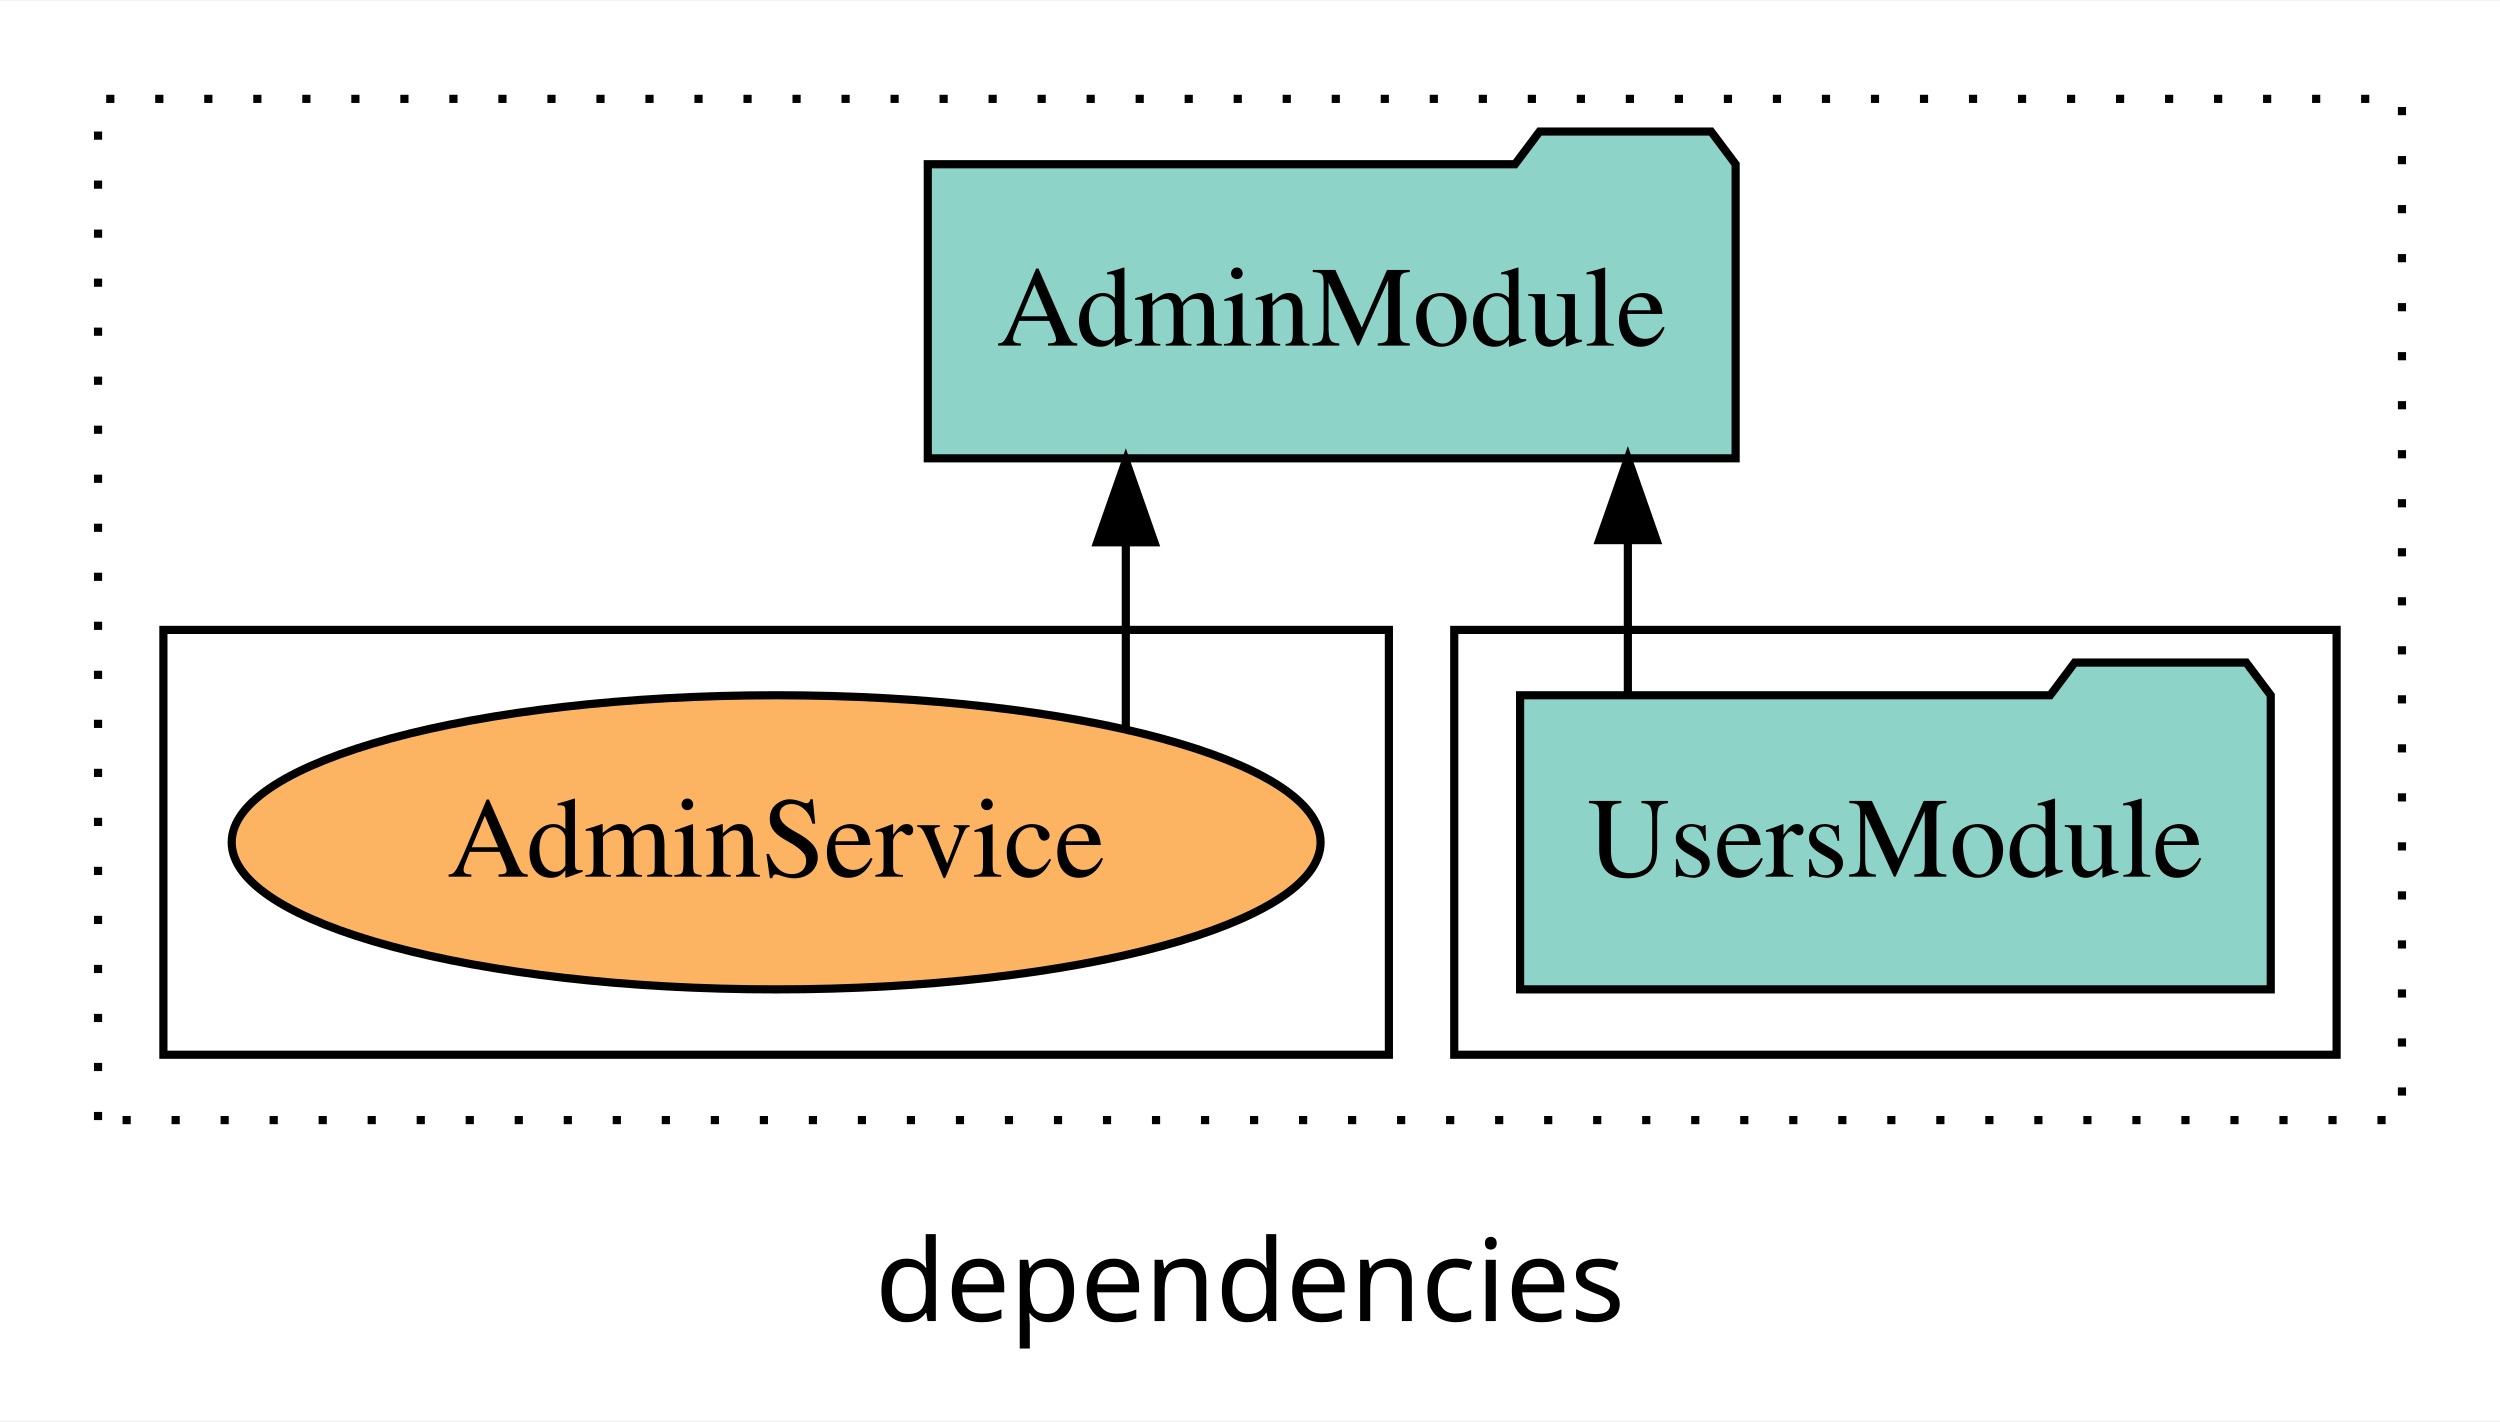
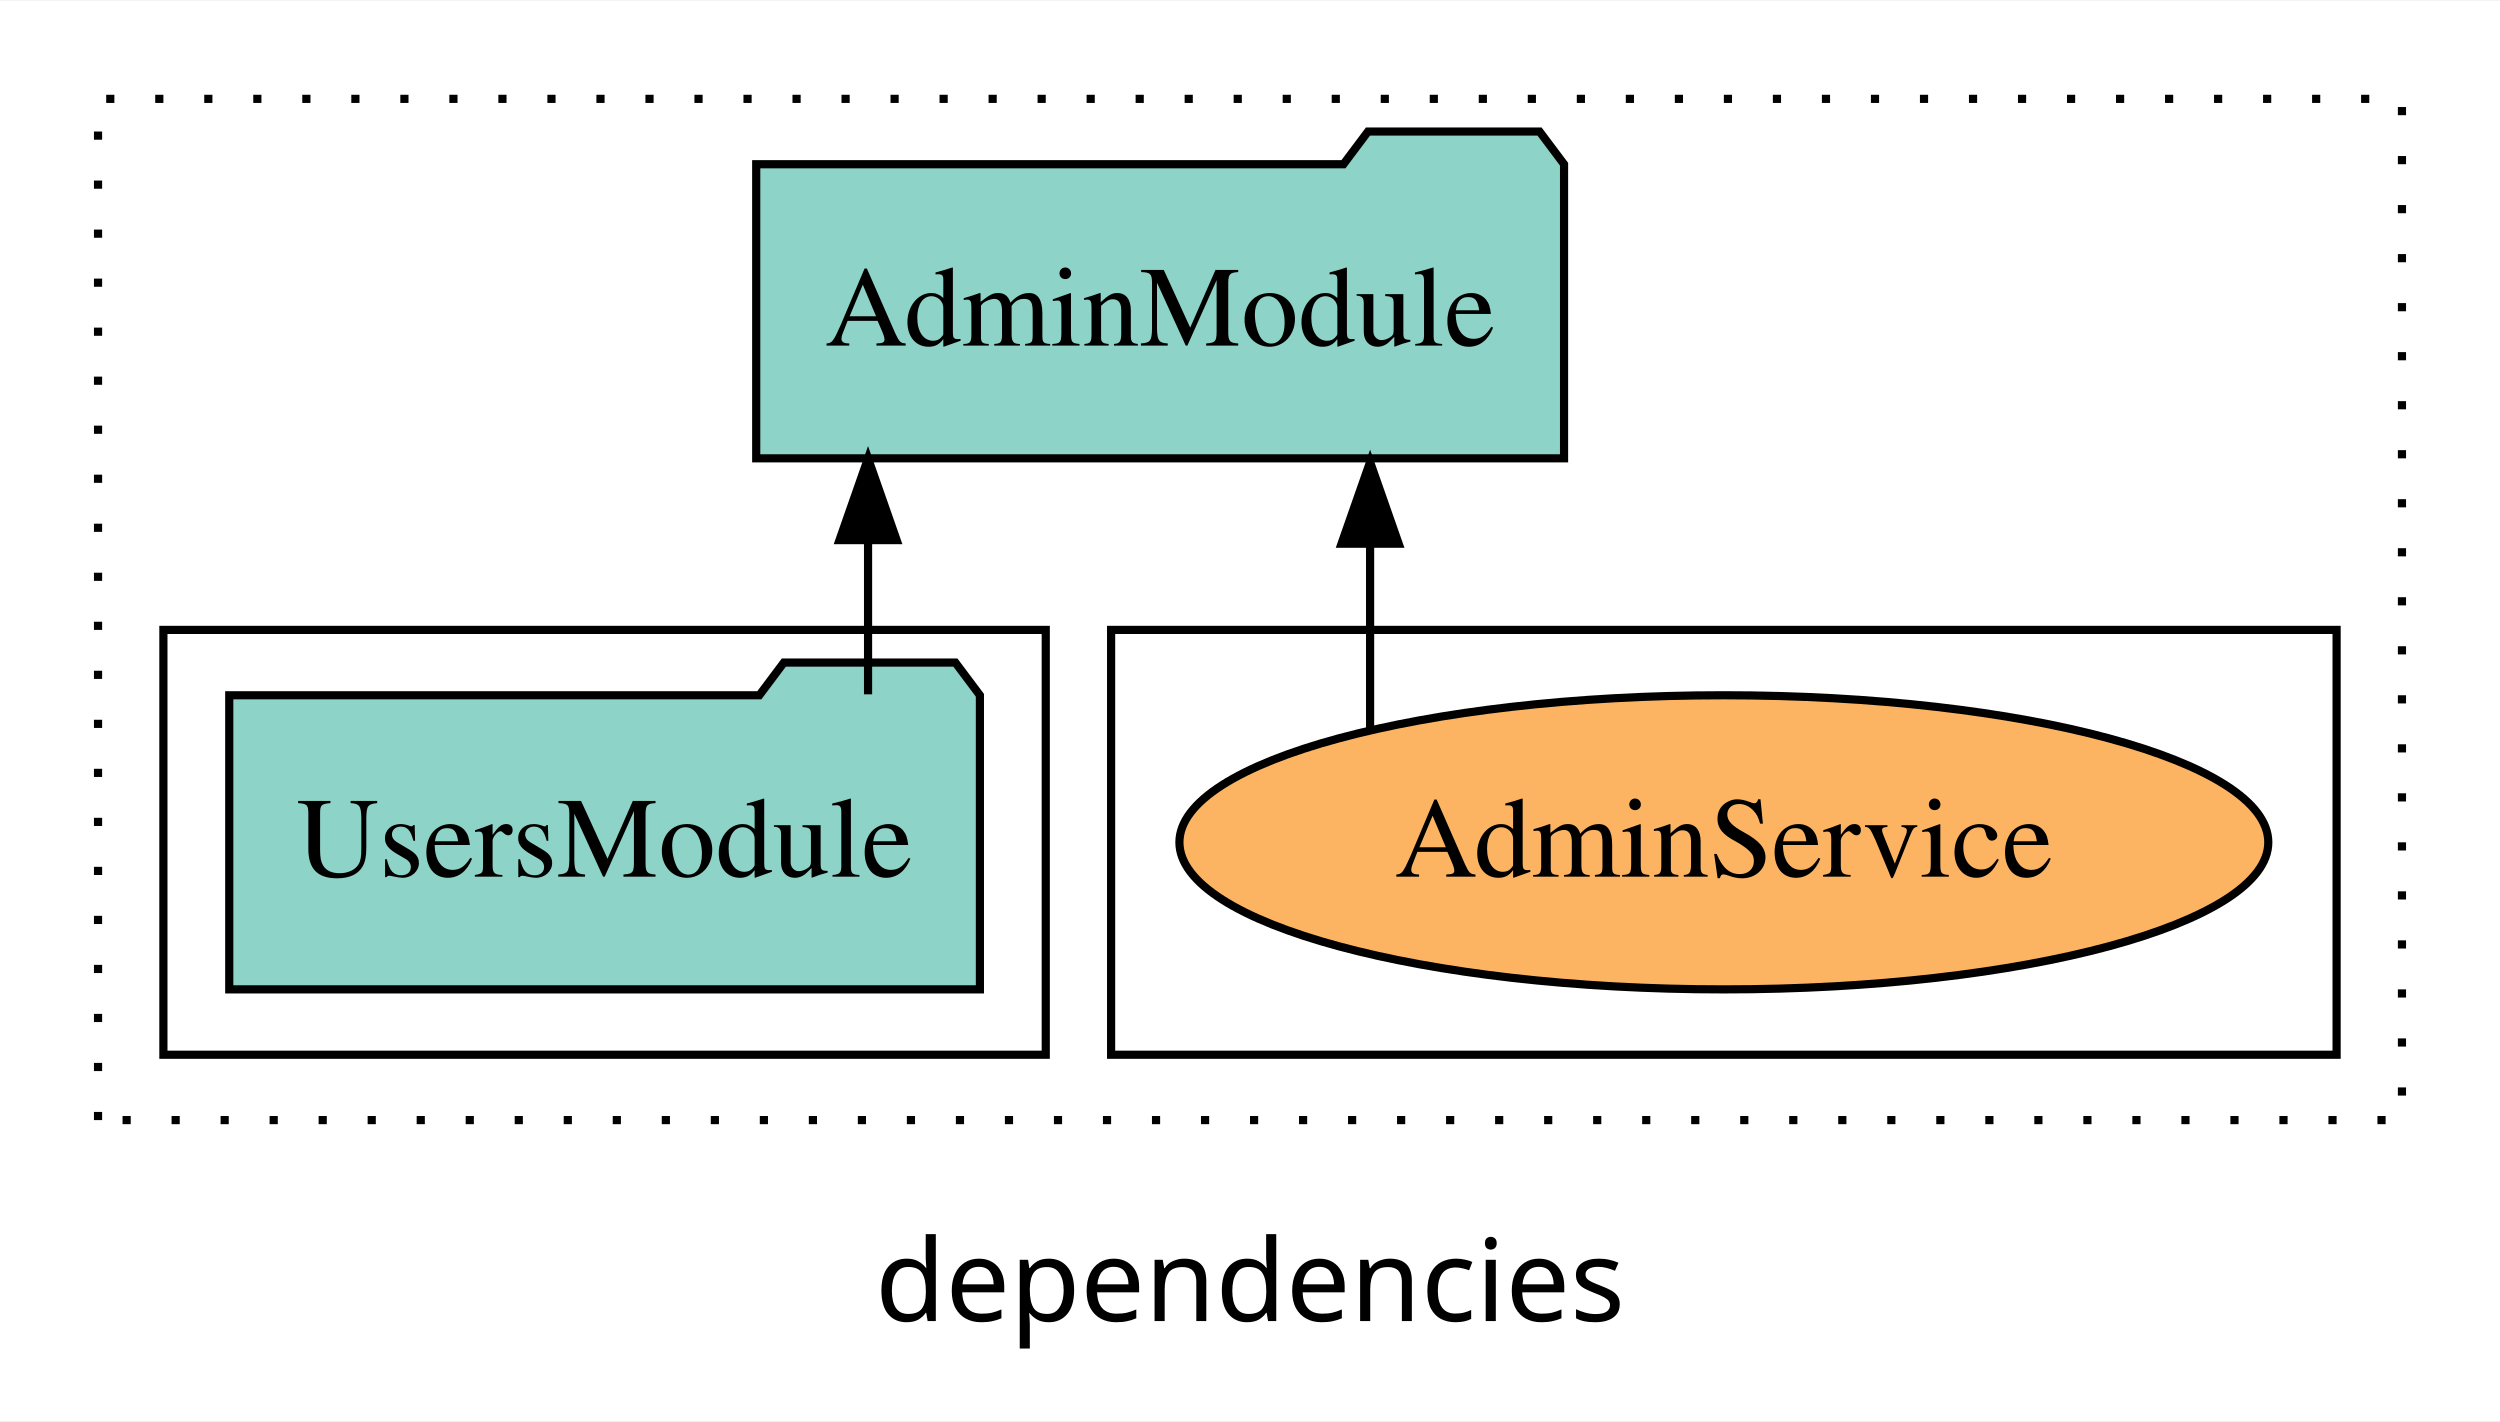
<svg xmlns="http://www.w3.org/2000/svg" width="306pt" height="174pt" viewBox="0.00 0.00 306.00 173.80">
  <g id="graph0" class="graph" transform="scale(1 1) rotate(0) translate(4 169.8)">
    <polygon fill="white" stroke="transparent" points="-4,4 -4,-169.8 302,-169.8 302,4 -4,4" />
    <text text-anchor="middle" x="149" y="-8.2" font-family="sans-serif" font-size="14.00">dependencies</text>
    <g id="clust1" class="cluster">
      <polygon fill="none" stroke="black" stroke-dasharray="1,5" points="8,-32.8 8,-157.8 290,-157.8 290,-32.8 8,-32.8" />
    </g>
+     <g id="clust6" class="cluster">
+       <polygon fill="none" stroke="black" points="132,-40.8 132,-92.8 282,-92.8 282,-40.8 132,-40.8" />
+     </g>
    <g id="clust3" class="cluster">
-       <polygon fill="none" stroke="black" points="174,-40.8 174,-92.8 282,-92.8 282,-40.8 174,-40.8" />
-     </g>
-     <g id="clust6" class="cluster">
-       <polygon fill="none" stroke="black" points="16,-40.8 16,-92.8 166,-92.8 166,-40.8 16,-40.8" />
+       <polygon fill="none" stroke="black" points="16,-40.8 16,-92.8 124,-92.8 124,-40.8 16,-40.8" />
    </g>
    <g id="node1" class="node">
-       <polygon fill="#8dd3c7" stroke="black" points="273.94,-84.8 270.94,-88.8 249.94,-88.8 246.94,-84.8 182.06,-84.8 182.06,-48.8 273.94,-48.8 273.94,-84.8" />
-       <text text-anchor="middle" x="228" y="-62.6" font-family="Times,serif" font-size="14.00">UsersModule</text>
+       <polygon fill="#8dd3c7" stroke="black" points="115.94,-84.8 112.94,-88.8 91.94,-88.8 88.94,-84.8 24.06,-84.8 24.06,-48.8 115.94,-48.8 115.94,-84.8" />
+       <text text-anchor="middle" x="70" y="-62.6" font-family="Times,serif" font-size="14.00">UsersModule</text>
    </g>
    <g id="node2" class="node">
-       <polygon fill="#8dd3c7" stroke="black" points="208.44,-149.8 205.44,-153.8 184.44,-153.8 181.44,-149.8 109.56,-149.8 109.56,-113.8 208.44,-113.8 208.44,-149.8" />
-       <text text-anchor="middle" x="159" y="-127.6" font-family="Times,serif" font-size="14.00">AdminModule</text>
+       <polygon fill="#8dd3c7" stroke="black" points="187.44,-149.8 184.44,-153.8 163.44,-153.8 160.44,-149.8 88.56,-149.8 88.56,-113.8 187.44,-113.8 187.44,-149.8" />
+       <text text-anchor="middle" x="138" y="-127.6" font-family="Times,serif" font-size="14.00">AdminModule</text>
    </g>
    <g id="edge1" class="edge">
-       <path fill="none" stroke="black" d="M195.25,-84.91C195.25,-84.91 195.25,-103.79 195.25,-103.79" />
-       <polygon fill="black" stroke="black" points="191.75,-103.79 195.25,-113.79 198.75,-103.79 191.75,-103.79" />
+       <path fill="none" stroke="black" d="M102.25,-84.91C102.25,-84.91 102.25,-103.79 102.25,-103.79" />
+       <polygon fill="black" stroke="black" points="98.75,-103.79 102.25,-113.79 105.75,-103.79 98.75,-103.79" />
    </g>
    <g id="node3" class="node">
-       <ellipse fill="#fdb462" stroke="black" cx="91" cy="-66.8" rx="66.64" ry="18" />
-       <text text-anchor="middle" x="91" y="-62.6" font-family="Times,serif" font-size="14.00">AdminService</text>
+       <ellipse fill="#fdb462" stroke="black" cx="207" cy="-66.8" rx="66.64" ry="18" />
+       <text text-anchor="middle" x="207" y="-62.6" font-family="Times,serif" font-size="14.00">AdminService</text>
    </g>
    <g id="edge2" class="edge">
-       <path fill="none" stroke="black" d="M133.8,-80.9C133.8,-80.9 133.8,-103.52 133.8,-103.52" />
-       <polygon fill="black" stroke="black" points="130.3,-103.52 133.8,-113.52 137.3,-103.52 130.3,-103.52" />
+       <path fill="none" stroke="black" d="M163.7,-80.58C163.7,-80.58 163.7,-103.35 163.7,-103.35" />
+       <polygon fill="black" stroke="black" points="160.2,-103.35 163.7,-113.35 167.2,-103.35 160.2,-103.35" />
    </g>
  </g>
</svg>
